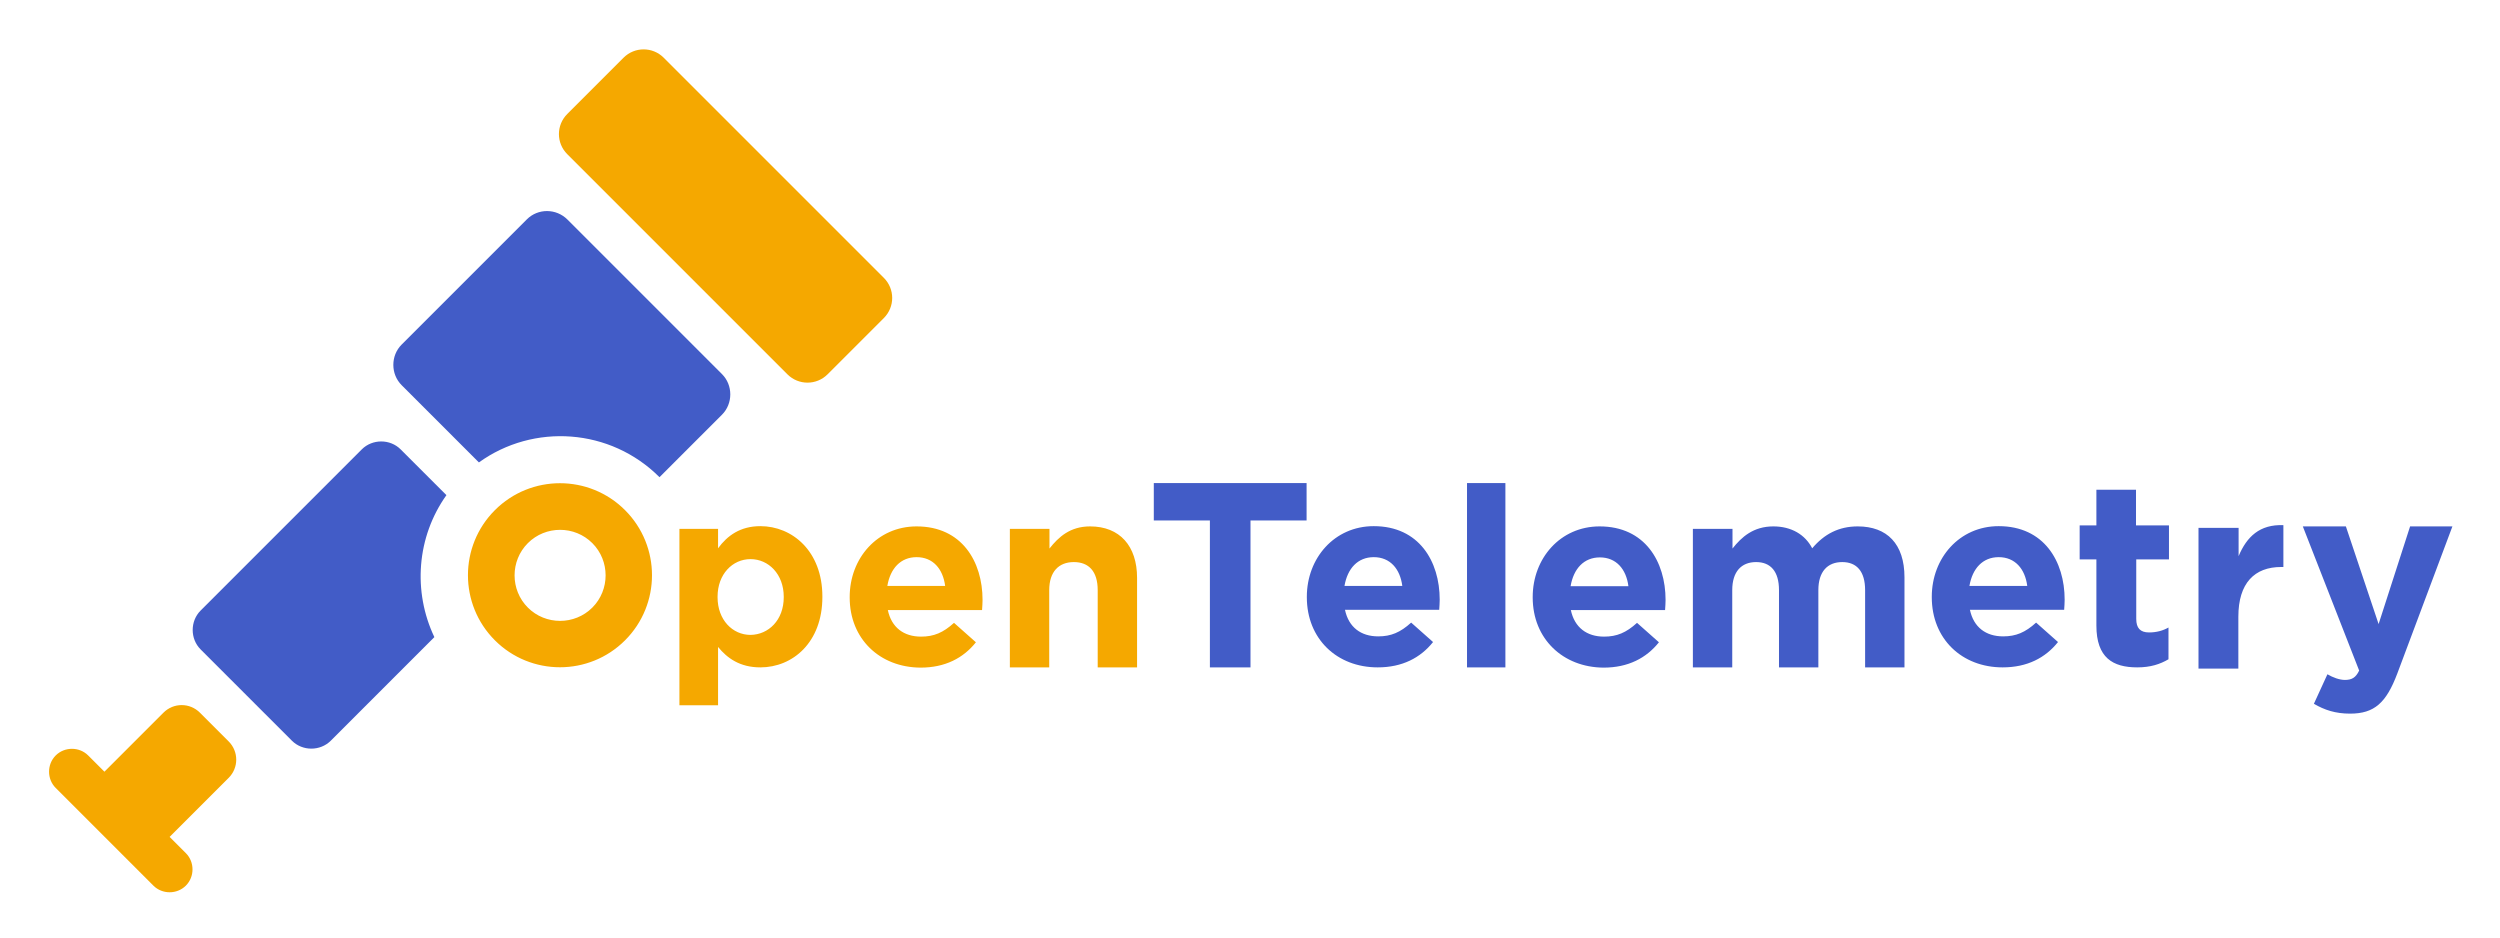
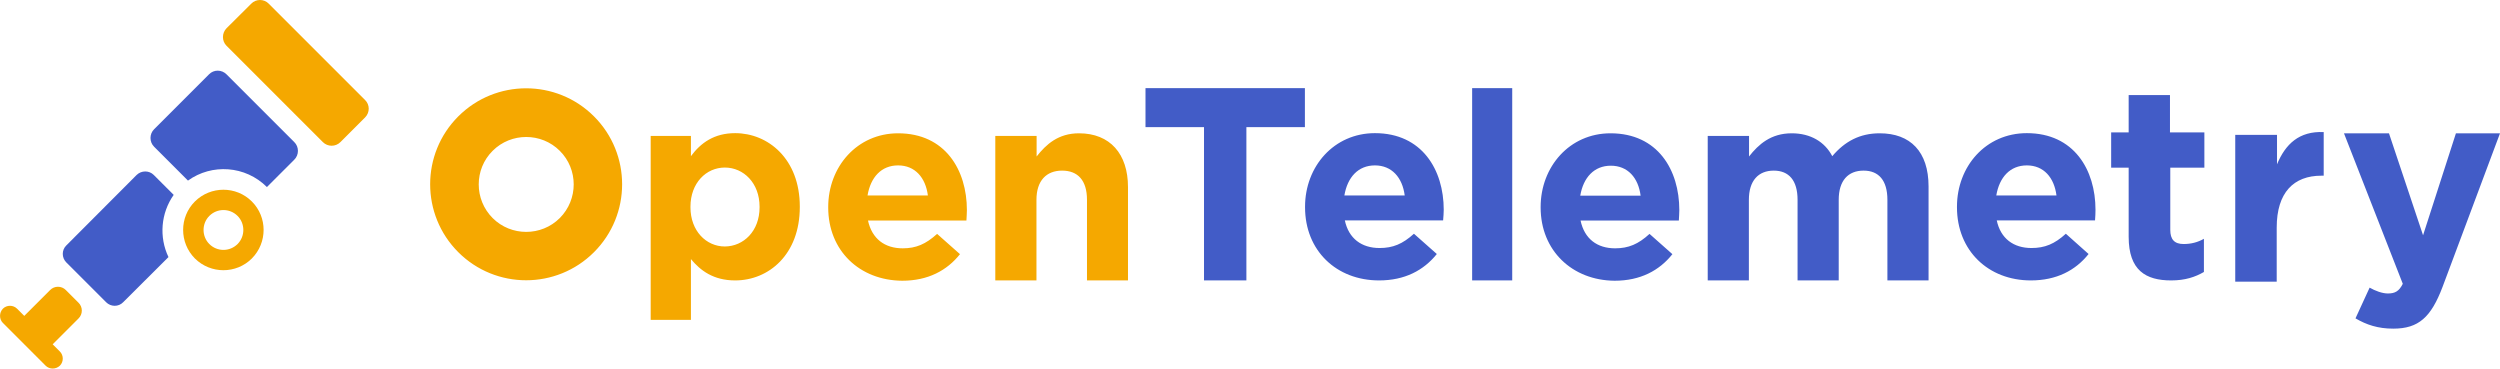
- <svg xmlns="http://www.w3.org/2000/svg" id="Layer_2" data-name="Layer 2" role="img" viewBox="-15.54 -18.54 1016.08 381.08" width="63.99" height="24">
-   <path fill="#f5a800" d="M185.6 188.8c-14.6 14.6-14.6 38.3 0 52.9 14.6 14.6 38.3 14.6 52.9 0 14.6-14.6 14.6-38.3 0-52.9-14.6-14.6-38.3-14.6-52.9 0zm39.6 39.6c-7.2 7.2-19 7.2-26.2 0-7.2-7.2-7.2-19 0-26.2 7.2-7.2 19-7.2 26.2 0 7.2 7.2 7.2 19 0 26.2zm35.4-32h15.7v7.9c3.8-5.2 9.1-9 17.2-9 12.9 0 25.2 10.1 25.2 28.6v.2c0 18.5-12.1 28.6-25.2 28.6-8.4 0-13.5-3.8-17.2-8.3v23.7h-15.7v-71.7zm42.4 27.8v-.2c0-9.2-6.2-15.3-13.5-15.3s-13.4 6.1-13.4 15.3v.2c0 9.2 6.1 15.3 13.4 15.3 7.3-.1 13.5-6 13.5-15.3zm26.8.1v-.2c0-15.7 11.2-28.7 27.2-28.7 18.4 0 26.8 14.3 26.8 29.9 0 1.2-.1 2.7-.2 4.1h-38.3c1.5 7.1 6.5 10.8 13.5 10.8 5.2 0 9-1.6 13.4-5.6l8.9 7.9c-5.1 6.4-12.5 10.3-22.5 10.3-16.6-.1-28.8-11.7-28.8-28.5zm38.8-4.7c-.9-7-5-11.7-11.6-11.7-6.5 0-10.7 4.6-11.9 11.7h23.5zm26.4-23.2h16v8c3.7-4.7 8.4-9 16.5-9 12.1 0 19.1 8 19.1 20.9v36.4h-16v-31.4c0-7.6-3.6-11.4-9.7-11.4s-10 3.9-10 11.4v31.4h-16v-56.3zM237.9 4.9L215 27.8c-4.5 4.5-4.5 11.8 0 16.3l89.5 89.5c4.5 4.5 11.8 4.5 16.3 0l22.9-22.9c4.5-4.5 4.5-11.8 0-16.3L254.2 4.9c-4.5-4.5-11.8-4.5-16.3 0zM77.4 297.6c4.1-4.1 4.1-10.7 0-14.8l-11.7-11.7c-4.1-4.1-10.7-4.1-14.8 0l-24 24-6.6-6.6c-3.6-3.6-9.6-3.6-13.2 0s-3.6 9.6 0 13.2l39.7 39.7c3.6 3.6 9.6 3.6 13.2 0s3.6-9.6 0-13.2l-6.6-6.6 24-24z" />
-   <path fill="#425cc7" d="M198.6 70.6l-50.9 50.9c-4.5 4.5-4.5 12 0 16.5l31.4 31.4c22.2-16 53.4-14 73.4 6l25.4-25.4c4.5-4.5 4.5-12 0-16.5l-62.8-62.8c-4.6-4.6-12-4.6-16.5-.1zm-32.7 112.1l-18.6-18.6c-4.3-4.3-11.5-4.3-15.8 0L66 229.6c-4.3 4.3-4.3 11.5 0 15.8l37.1 37.1c4.3 4.3 11.5 4.3 15.8 0l42.1-42.1c-8.8-18.5-7.2-40.7 4.9-57.7zM476.2 193h-22.8v-15.2h62.1V193h-22.8v59.7h-16.5V193zm39.4 31.2v-.2c0-15.7 11.2-28.7 27.2-28.7 18.4 0 26.8 14.3 26.8 29.9 0 1.2-.1 2.7-.2 4.1h-38.3c1.5 7.1 6.5 10.8 13.5 10.8 5.2 0 9-1.6 13.4-5.6l8.9 7.9c-5.1 6.4-12.5 10.3-22.5 10.3-16.6 0-28.8-11.6-28.8-28.5zm38.8-4.6c-.9-7-5-11.7-11.6-11.7-6.5 0-10.7 4.6-11.9 11.7h23.5zm26.3-41.8h15.6v74.9h-15.6v-74.9zm26.7 46.5v-.2c0-15.7 11.2-28.7 27.2-28.7 18.4 0 26.8 14.3 26.8 29.9 0 1.2-.1 2.7-.2 4.1h-38.3c1.5 7.1 6.5 10.8 13.5 10.8 5.2 0 9-1.6 13.4-5.6l8.9 7.9c-5.1 6.4-12.5 10.3-22.5 10.3-16.5-.1-28.8-11.7-28.8-28.5zm38.9-4.6c-.9-7-5-11.7-11.6-11.7-6.5 0-10.7 4.6-11.9 11.7h23.5zm26.3-23.3h16v8c3.7-4.7 8.5-9 16.6-9 7.3 0 12.9 3.3 15.8 8.9 4.9-5.8 10.8-8.9 18.5-8.9 11.9 0 19 7.1 19 20.7v36.6h-16v-31.4c0-7.6-3.4-11.4-9.3-11.4-6 0-9.7 3.9-9.7 11.4v31.4h-16v-31.4c0-7.6-3.4-11.4-9.3-11.4-6 0-9.7 3.9-9.7 11.4v31.4h-16v-56.3zm97 27.8v-.2c0-15.7 11.2-28.7 27.2-28.7 18.4 0 26.8 14.3 26.8 29.9 0 1.2-.1 2.7-.2 4.1h-38.3c1.5 7.1 6.5 10.8 13.5 10.8 5.2 0 9-1.6 13.4-5.6l8.9 7.9c-5.1 6.4-12.5 10.3-22.5 10.3-16.6 0-28.8-11.6-28.8-28.5zm38.8-4.6c-.9-7-5-11.7-11.6-11.7-6.5 0-10.7 4.6-11.9 11.7h23.5zm28.1 16.1v-26.9h-6.8V195h6.8v-14.5h16.1V195H866v13.8h-13.3V233c0 3.7 1.6 5.5 5.2 5.5 3 0 5.6-.7 7.9-2v12.9c-3.4 2-7.3 3.3-12.7 3.3-9.9 0-16.6-3.9-16.6-17zm41.6-39.7h16.2v11.5c3.3-7.9 8.6-13 18.2-12.6v17h-.9c-10.8 0-17.4 6.5-17.4 20.2v21.1H878V196zm85.9-.6h17.2l-22.4 59.8c-4.5 11.9-9.3 16.3-19.2 16.3-6 0-10.4-1.5-14.7-4l5.5-12c2.2 1.3 4.9 2.3 7.1 2.3 2.8 0 4.4-.9 5.8-3.8l-22.9-58.6h17.5l13.3 39.7 12.8-39.7z" />
+ <svg xmlns="http://www.w3.org/2000/svg" role="img" viewBox="0 0 162.79 24" width="162.79" height="24">
+   <path fill="#425cc7" d="M13.61 4.84L10.04 8.41C9.72 8.72 9.72 9.25 10.04 9.56L12.24 11.76C13.79 10.64 15.98 10.78 17.38 12.18L19.16 10.4C19.48 10.09 19.48 9.56 19.16 9.25L14.76 4.85C14.44 4.52 13.92 4.52 13.61 4.84ZM11.31 12.69L10.01 11.39C9.71 11.09 9.21 11.09 8.9 11.39L4.32 15.98C4.01 16.28 4.01 16.78 4.32 17.09L6.91 19.68C7.22 19.99 7.72 19.99 8.02 19.68L10.97 16.74C10.35 15.44 10.47 13.88 11.31 12.69Z" />
+   <path fill="#f5a800" d="M16.36 0.24L14.75 1.84C14.44 2.16 14.44 2.67 14.75 2.98L21.02 9.25C21.34 9.57 21.85 9.57 22.17 9.25L23.77 7.65C24.09 7.33 24.09 6.82 23.77 6.51L17.5 0.24C17.19 -0.08 16.67 -0.08 16.36 0.24ZM5.11 20.74C5.4 20.46 5.4 19.99 5.11 19.71L4.29 18.89C4.01 18.6 3.54 18.6 3.26 18.89L1.58 20.57L1.11 20.1C0.86 19.85 0.44 19.85 0.19 20.1C-0.06 20.36 -0.06 20.78 0.19 21.03L2.97 23.81C3.22 24.06 3.64 24.06 3.9 23.81C4.15 23.56 4.15 23.14 3.9 22.89L3.43 22.42L5.11 20.74ZM12.69 13.12C11.67 14.14 11.67 15.8 12.69 16.83C13.72 17.85 15.38 17.85 16.4 16.83C17.42 15.8 17.42 14.14 16.4 13.12C15.38 12.1 13.72 12.1 12.69 13.12ZM15.47 15.89C14.96 16.4 14.14 16.4 13.63 15.89C13.13 15.39 13.13 14.56 13.63 14.06C14.14 13.55 14.96 13.55 15.47 14.06C15.97 14.56 15.97 15.39 15.47 15.89Z" />
+   <path fill="#f5a800" d="M29.84 7.58C27.4 10.02 27.4 13.98 29.84 16.42C32.28 18.86 36.24 18.86 38.68 16.42C41.12 13.98 41.12 10.02 38.68 7.58C36.24 5.14 32.28 5.14 29.84 7.58ZM36.45 14.2C35.25 15.4 33.28 15.4 32.08 14.2C30.87 12.99 30.87 11.02 32.08 9.82C33.28 8.62 35.25 8.62 36.45 9.82C37.66 11.02 37.66 12.99 36.45 14.2ZM42.37 8.85L44.99 8.85L44.99 10.17C45.63 9.3 46.51 8.67 47.87 8.67C50.02 8.67 52.08 10.35 52.08 13.45L52.08 13.48C52.08 16.57 50.06 18.26 47.87 18.26C46.46 18.26 45.61 17.62 44.99 16.87L44.99 20.83L42.37 20.83L42.37 8.85ZM49.46 13.5L49.46 13.46C49.46 11.92 48.42 10.91 47.2 10.91C45.98 10.91 44.96 11.92 44.96 13.46L44.96 13.5C44.96 15.03 45.98 16.05 47.2 16.05C48.42 16.04 49.46 15.05 49.46 13.5ZM53.93 13.51L53.93 13.48C53.93 10.86 55.81 8.68 58.48 8.68C61.55 8.68 62.96 11.07 62.96 13.68C62.96 13.88 62.94 14.13 62.93 14.36L56.52 14.36C56.78 15.55 57.61 16.17 58.78 16.17C59.65 16.17 60.28 15.9 61.02 15.23L62.51 16.55C61.66 17.62 60.42 18.28 58.75 18.28C55.97 18.26 53.93 16.32 53.93 13.51ZM60.42 12.73C60.27 11.56 59.58 10.77 58.48 10.77C57.39 10.77 56.69 11.54 56.49 12.73L60.42 12.73ZM64.83 8.85L67.5 8.85L67.5 10.19C68.12 9.4 68.91 8.68 70.26 8.68C72.28 8.68 73.45 10.02 73.45 12.18L73.45 18.26L70.78 18.26L70.78 13.01C70.78 11.74 70.18 11.11 69.16 11.11C68.14 11.11 67.49 11.76 67.49 13.01L67.49 18.26L64.81 18.26L64.81 8.85Z" />
+   <path fill="#425cc7" d="M78.4 8.28L74.59 8.28L74.59 5.74L84.97 5.74L84.97 8.28L81.16 8.28L81.16 18.26L78.4 18.26L78.4 8.28ZM84.98 13.5L84.98 13.46C84.98 10.84 86.86 8.67 89.53 8.67C92.6 8.67 94.01 11.06 94.01 13.66C94.01 13.86 93.99 14.11 93.97 14.35L87.57 14.35C87.82 15.53 88.66 16.15 89.83 16.15C90.7 16.15 91.33 15.89 92.07 15.22L93.56 16.54C92.7 17.61 91.47 18.26 89.8 18.26C87.02 18.26 84.98 16.32 84.98 13.5ZM91.47 12.73C91.32 11.56 90.63 10.77 89.53 10.77C88.44 10.77 87.74 11.54 87.54 12.73L91.47 12.73ZM95.86 5.74L98.47 5.74L98.47 18.26L95.86 18.26L95.86 5.74ZM100.32 13.51L100.32 13.48C100.32 10.86 102.2 8.68 104.87 8.68C107.95 8.68 109.35 11.07 109.35 13.68C109.35 13.88 109.33 14.13 109.32 14.36L102.92 14.36C103.17 15.55 104 16.17 105.17 16.17C106.04 16.17 106.68 15.9 107.41 15.23L108.9 16.55C108.05 17.62 106.81 18.28 105.14 18.28C102.38 18.26 100.32 16.32 100.32 13.51ZM106.83 12.74C106.68 11.57 105.99 10.79 104.89 10.79C103.8 10.79 103.1 11.56 102.9 12.74L106.83 12.74ZM111.22 8.85L113.89 8.85L113.89 10.19C114.51 9.4 115.31 8.68 116.67 8.68C117.89 8.68 118.82 9.23 119.31 10.17C120.13 9.2 121.11 8.68 122.4 8.68C124.39 8.68 125.58 9.87 125.58 12.14L125.58 18.26L122.9 18.26L122.9 13.01C122.9 11.74 122.33 11.11 121.35 11.11C120.34 11.11 119.73 11.76 119.73 13.01L119.73 18.26L117.05 18.26L117.05 13.01C117.05 11.74 116.48 11.11 115.5 11.11C114.5 11.11 113.88 11.76 113.88 13.01L113.88 18.26L111.2 18.26L111.2 8.85ZM127.43 13.5L127.43 13.46C127.43 10.84 129.3 8.67 131.98 8.67C135.05 8.67 136.45 11.06 136.45 13.66C136.45 13.86 136.44 14.11 136.42 14.35L130.02 14.35C130.27 15.53 131.11 16.15 132.28 16.15C133.15 16.15 133.78 15.89 134.52 15.22L136 16.54C135.15 17.61 133.91 18.26 132.24 18.26C129.47 18.26 127.43 16.32 127.43 13.5ZM133.91 12.73C133.76 11.56 133.08 10.77 131.98 10.77C130.89 10.77 130.19 11.54 129.99 12.73L133.91 12.73ZM138.61 15.42L138.61 10.92L137.47 10.92L137.47 8.62L138.61 8.62L138.61 6.19L141.3 6.19L141.3 8.62L143.54 8.62L143.54 10.92L141.32 10.92L141.32 14.97C141.32 15.58 141.58 15.89 142.19 15.89C142.69 15.89 143.12 15.77 143.51 15.55L143.51 17.71C142.94 18.04 142.29 18.26 141.38 18.26C139.73 18.26 138.61 17.61 138.61 15.42ZM145.56 8.78L148.27 8.78L148.27 10.7C148.82 9.38 149.71 8.53 151.31 8.6L151.31 11.44L151.16 11.44C149.36 11.44 148.25 12.53 148.25 14.82L148.25 18.34L145.55 18.34L145.55 8.78ZM159.92 8.68L162.79 8.68L159.05 18.68C158.3 20.66 157.49 21.4 155.84 21.4C154.84 21.4 154.1 21.15 153.38 20.73L154.3 18.73C154.67 18.94 155.12 19.11 155.49 19.11C155.96 19.11 156.22 18.96 156.46 18.48L152.63 8.68L155.56 8.68L157.78 15.32L159.92 8.68Z" />
</svg>
